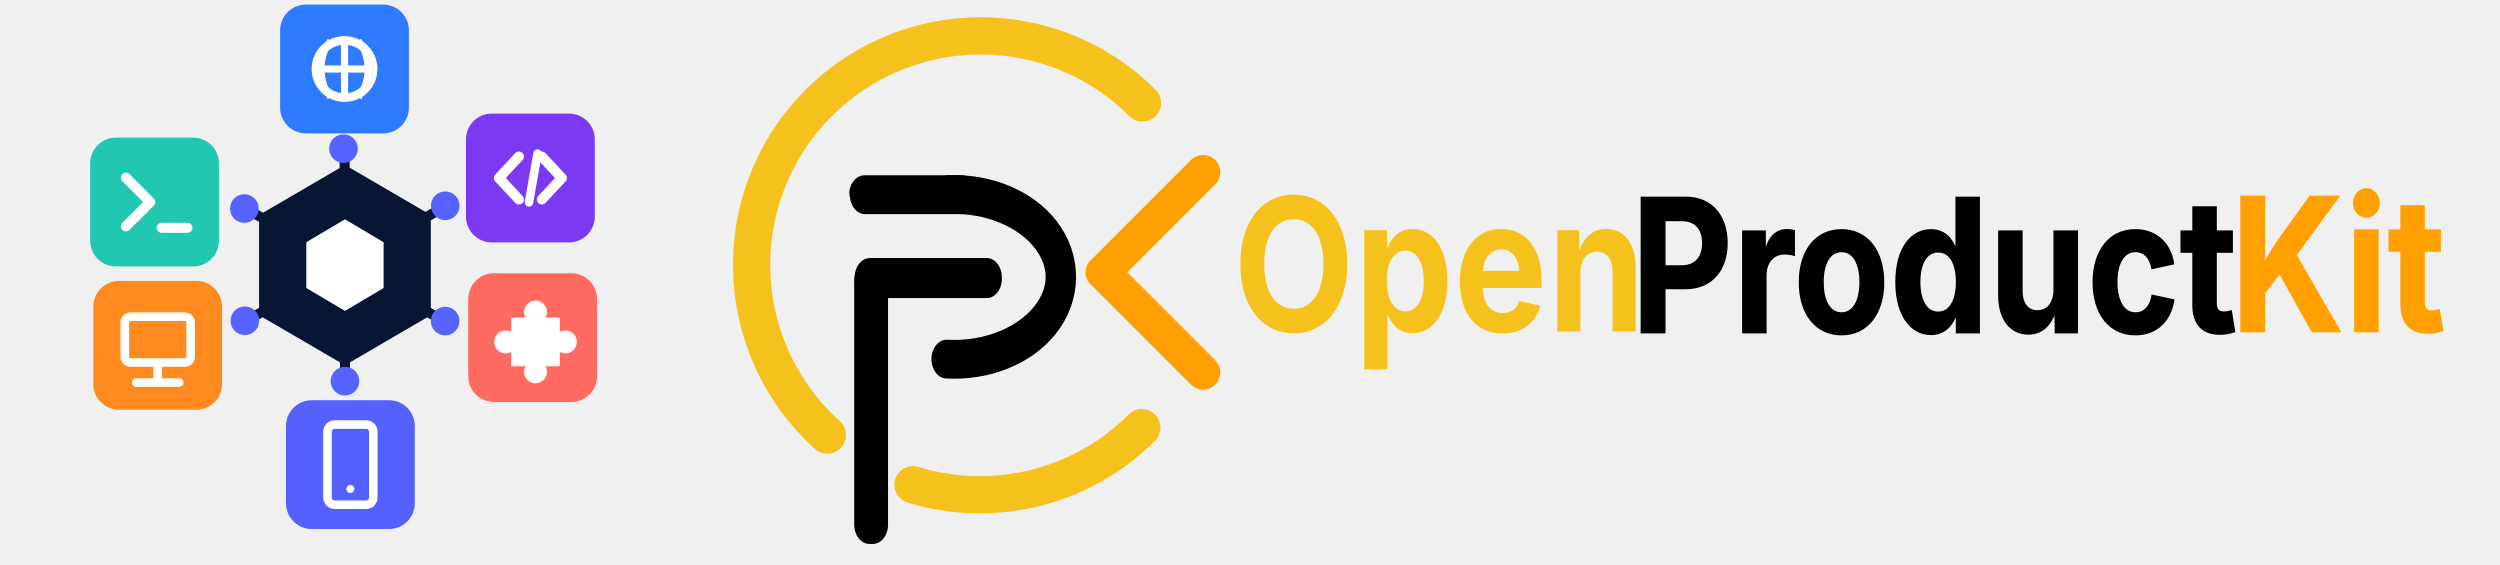
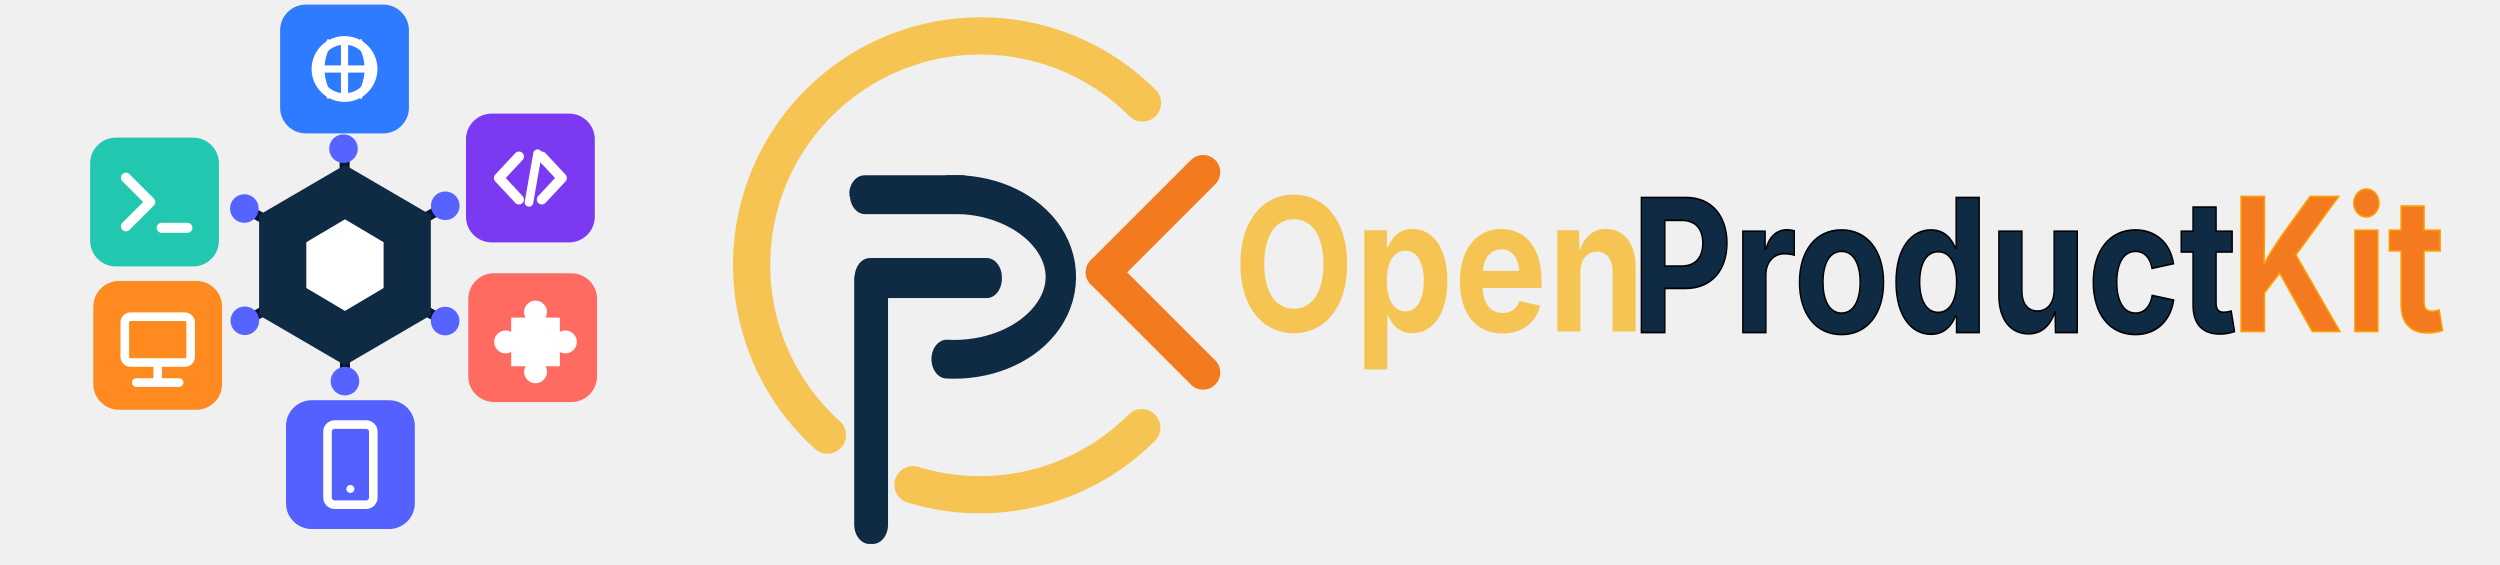
<svg xmlns="http://www.w3.org/2000/svg" viewBox="0 0 1746.875 394.29" role="img" aria-labelledby="title2 desc2" version="1.1" id="svg14" xml:space="preserve" width="1746.875" height="394.29">
  <defs id="defs1">
    <style id="style1">
      .word { font-family: Inter, Arial, Helvetica, sans-serif; font-weight: 700; }
    </style>
    <linearGradient id="orangeGrad" x1="104" y1="80" x2="118" y2="338" gradientUnits="userSpaceOnUse">
      <stop offset="0" stop-color="#E8C85D" id="stop1" style="stop-color:#e61009;stop-opacity:1;" />
      <stop offset="0.45" stop-color="#EB9A42" id="stop2" />
      <stop offset="1" stop-color="#E8452B" id="stop3" />
    </linearGradient>
    <linearGradient id="greenGrad" x1="238" y1="50" x2="446" y2="367" gradientUnits="userSpaceOnUse" gradientTransform="translate(916.1882,565.121)">
      <stop offset="0" stop-color="#8FD38A" id="stop4" />
      <stop offset="0.45" stop-color="#56AE46" id="stop5" />
      <stop offset="1" stop-color="#C4DF9B" id="stop6" />
    </linearGradient>
    <linearGradient id="blueGrad" x1="66" y1="370" x2="332" y2="334" gradientUnits="userSpaceOnUse">
      <stop offset="0" stop-color="#9CC6FF" id="stop7" />
      <stop offset="0.4" stop-color="#4B73FF" id="stop8" />
      <stop offset="1" stop-color="#1B22D5" id="stop9" />
    </linearGradient>
    <linearGradient id="purpleGrad" x1="84" y1="474" x2="150" y2="650" gradientUnits="userSpaceOnUse">
      <stop offset="0" stop-color="#5B12FF" id="stop10" style="stop-color:#8904b4;stop-opacity:1;" />
      <stop offset="1" stop-color="#A46BFF" id="stop11" />
    </linearGradient>
    <linearGradient id="glossVert" x1="0" y1="0" x2="1" y2="0">
      <stop offset="0" stop-color="white" stop-opacity="0.05" id="stop12" />
      <stop offset="0.5" stop-color="white" stop-opacity="0.35" id="stop13" />
      <stop offset="1" stop-color="white" stop-opacity="0.10" id="stop14" />
    </linearGradient>
    <linearGradient id="glossSoft" x1="161.285" y1="71.981" x2="328.88" y2="239.577" gradientTransform="scale(1.426051,0.701237)" gradientUnits="userSpaceOnUse">
      <stop offset="0" stop-color="white" stop-opacity="0.28" id="stop15" />
      <stop offset="1" stop-color="white" stop-opacity="0.06" id="stop16" />
    </linearGradient>
    <linearGradient id="shadowSoft" x1="193.674" y1="382.7" x2="282.86" y2="471.886" gradientTransform="scale(1.156584,0.8646152)" gradientUnits="userSpaceOnUse">
      <stop offset="0" stop-color="#000000" stop-opacity="0.18" id="stop17" />
      <stop offset="1" stop-color="#000000" stop-opacity="0.04" id="stop18" />
    </linearGradient>
    <clipPath id="clipOrange">
      <path d="M 87,80 224,48 149,338 87,356 Z" id="path18" />
    </clipPath>
    <clipPath id="clipBlue">
      <path d="m 66,356 219,-36 c 28,-4 42,11 42,39 0,34 -23,63 -61,72 L 66,475 Z" id="path19" />
    </clipPath>
    <clipPath id="clipPurple">
      <path d="m 85,469 h 64 V 650 H 85 Z" id="path20" />
    </clipPath>
    <clipPath id="clipGreen">
      <path fill-rule="evenodd" clip-rule="evenodd" d="m 224,47 c 60,-12 128,5 179,49 41,36 69,89 75,147 7,62 -12,113 -48,151 -39,42 -92,64 -155,64 -19,0 -32,-15 -32,-33 0,-22 16,-34 39,-36 43,-3 77,-20 103,-46 26,-27 40,-61 40,-100 0,-41 -16,-75 -43,-102 -27,-27 -62,-41 -103,-41 -21,0 -34,-12 -34,-31 0,-12 -10,-19 -21,-22 z" id="path21" />
    </clipPath>
    <clipPath id="clipOrange-5">
      <path d="M 87,80 224,48 149,338 87,356 Z" id="path18-2" />
    </clipPath>
    <style id="style1-9">
      .word { font-family: Inter, Arial, Helvetica, sans-serif; font-weight: 700; }
      .iconText { font-family: Arial, Helvetica, sans-serif; font-weight: 700; }
    </style>
  </defs>
  <g transform="translate(461.6603,39.29013)" id="g13">
    <g id="g29" transform="translate(34,-14)" style="stroke-width:24;stroke-dasharray:none">
-       <path d="M 275,165 345,95" fill="none" stroke="#061b68" stroke-width="24" stroke-linecap="round" id="path3" style="stroke:#ffa000;stroke-width:24;stroke-dasharray:none;stroke-opacity:1" />
-       <path d="m 275,165 70,70" fill="none" stroke="#061b68" stroke-width="24" stroke-linecap="round" id="path4" style="stroke:#ffa000;stroke-width:24;stroke-dasharray:none;stroke-opacity:1" />
+       <path d="M 275,165 345,95" fill="none" stroke="#f47a1f" stroke-width="24" stroke-linecap="round" id="path3" style="stroke:#f47a1f;stroke-width:24;stroke-dasharray:none;stroke-opacity:1" />
+       <path d="m 275,165 70,70" fill="none" stroke="#f47a1f" stroke-width="24" stroke-linecap="round" id="path4" style="stroke:#f47a1f;stroke-width:24;stroke-dasharray:none;stroke-opacity:1" />
    </g>
    <g id="g34" transform="matrix(0.9814098,0,0,1.25173,272.9504,-127.1776)" style="fill:none;fill-opacity:1;stroke-width:21.654;stroke-dasharray:none">
-       <rect style="opacity:1;fill:none;fill-opacity:1;stroke:#000000;stroke-width:21.654;stroke-linecap:round;stroke-linejoin:round;stroke-miterlimit:5;stroke-dasharray:none;stroke-opacity:1;paint-order:markers fill stroke" id="rect31" width="2.436" height="136.165" x="-129.512" y="226.878" />
-       <rect style="opacity:1;fill:none;fill-opacity:1;stroke:#000000;stroke-width:21.654;stroke-linecap:round;stroke-linejoin:round;stroke-miterlimit:5;stroke-dasharray:none;stroke-opacity:1;paint-order:markers fill stroke" id="rect32" width="83.15" height="0.714" x="-129.186" y="225.078" />
-       <path style="opacity:1;fill:none;fill-opacity:1;stroke:#000000;stroke-width:21.654;stroke-linecap:round;stroke-linejoin:round;stroke-miterlimit:5;stroke-dasharray:none;stroke-opacity:1;paint-order:markers fill stroke" id="path33" d="m -73.193,178.86 a 76,46 0 0 1 69.349,22.475 76,46 0 0 1 -0.686,47.611 76,46 0 0 1 -69.986,21.739" />
-       <rect style="opacity:1;fill:none;fill-opacity:1;stroke:#000000;stroke-width:21.654;stroke-linecap:round;stroke-linejoin:round;stroke-miterlimit:5;stroke-dasharray:none;stroke-opacity:1;paint-order:markers fill stroke" id="rect34" width="70" x="-133.125" y="178.885" ry="0.5" height="0.05" />
+       <rect style="opacity:1;fill:none;fill-opacity:1;stroke:#0f2a43;stroke-width:21.654;stroke-linecap:round;stroke-linejoin:round;stroke-miterlimit:5;stroke-dasharray:none;stroke-opacity:1;paint-order:markers fill stroke" id="rect31" width="2.436" height="136.165" x="-129.512" y="226.878" />
+       <rect style="opacity:1;fill:none;fill-opacity:1;stroke:#0f2a43;stroke-width:21.654;stroke-linecap:round;stroke-linejoin:round;stroke-miterlimit:5;stroke-dasharray:none;stroke-opacity:1;paint-order:markers fill stroke" id="rect32" width="83.15" height="0.714" x="-129.186" y="225.078" />
+       <path style="opacity:1;fill:none;fill-opacity:1;stroke:#0f2a43;stroke-width:21.654;stroke-linecap:round;stroke-linejoin:round;stroke-miterlimit:5;stroke-dasharray:none;stroke-opacity:1;paint-order:markers fill stroke" id="path33" d="m -73.193,178.86 a 76,46 0 0 1 69.349,22.475 76,46 0 0 1 -0.686,47.611 76,46 0 0 1 -69.986,21.739" />
+       <rect style="opacity:1;fill:none;fill-opacity:1;stroke:#0f2a43;stroke-width:21.654;stroke-linecap:round;stroke-linejoin:round;stroke-miterlimit:5;stroke-dasharray:none;stroke-opacity:1;paint-order:markers fill stroke" id="rect34" width="70" x="-133.125" y="178.885" ry="0.5" height="0.05" />
    </g>
    <g transform="translate(-0.874856,-18.51265)" id="g13-6" style="stroke-width:26;stroke-dasharray:none">
-       <path style="fill:none;stroke:#f5c11c;stroke-width:26;stroke-linecap:round;stroke-linejoin:round;stroke-miterlimit:5;stroke-dasharray:none;stroke-opacity:1" id="path14-1" d="M 117.339,283.212 A 160,160 0 0 1 68.501,128.316 160,160 0 0 1 180.298,10.507 160,160 0 0 1 337.537,51.171" />
-       <path style="fill:none;stroke:#f5c11c;stroke-width:26;stroke-linecap:round;stroke-linejoin:round;stroke-miterlimit:5;stroke-dasharray:none;stroke-opacity:1" id="path14-5" d="M 337.062,278.062 A 160,160 0 0 1 177.145,317.933" />
+       <path style="fill:none;stroke:#f6c453;stroke-width:26;stroke-linecap:round;stroke-linejoin:round;stroke-miterlimit:5;stroke-dasharray:none;stroke-opacity:1" id="path14-1" d="M 117.339,283.212 A 160,160 0 0 1 68.501,128.316 160,160 0 0 1 180.298,10.507 160,160 0 0 1 337.537,51.171" />
+       <path style="fill:none;stroke:#f6c453;stroke-width:26;stroke-linecap:round;stroke-linejoin:round;stroke-miterlimit:5;stroke-dasharray:none;stroke-opacity:1" id="path14-5" d="M 337.062,278.062 A 160,160 0 0 1 177.145,317.933" />
    </g>
  </g>
  <g id="g1" transform="translate(1178.66,710.7901)">
    <g transform="translate(-1167.623,-731.5429)" id="g23">
      <g id="g2" transform="translate(0,16)">
-         <polygon points="170,225 170,155 230,120 290,155 290,225 230,260 " fill="#091633" id="polygon1" />
-         <polygon points="203,206 203,174 230,158 257,174 257,206 230,222 " fill="#ffffff" id="polygon2" />
        <g stroke="#091633" stroke-width="7" stroke-linecap="round" id="g7">
          <line x1="229.776" y1="152.81" x2="229.776" y2="114.81" id="line2" />
          <line x1="199.339" y1="172.021" x2="161.339" y2="151.021" id="line3" />
          <line x1="260.438" y1="171.013" x2="298.438" y2="150.013" id="line4" />
          <line x1="199.674" y1="207.419" x2="161.674" y2="228.419" id="line5" />
          <line x1="260.305" y1="207.529" x2="298.305" y2="228.529" id="line6" />
          <line x1="230" y1="230" x2="230" y2="268" id="line7" />
        </g>
        <g fill="#5663ff" id="g12">
          <circle cx="228.984" cy="108.633" r="10" id="circle7" />
          <circle cx="159.703" cy="150.462" r="10" id="circle8" />
          <circle cx="300.077" cy="148.531" r="10" id="circle9" />
          <circle cx="160.055" cy="228.885" r="10" id="circle10" />
          <circle cx="300.008" cy="229.098" r="10" id="circle11" />
          <circle cx="230" cy="271.073" r="10" id="circle12" />
        </g>
+         <polygon points="170,225 170,155 230,120 290,155 290,225 230,260 " fill="#091633" id="polygon1" style="fill:#0f2a43;fill-opacity:1" />
+         <polygon points="203,206 203,174 230,158 257,174 257,206 230,222 " fill="#ffffff" id="polygon2" />
      </g>
      <g transform="translate(184.703,23.96436)" id="g15">
        <rect x="0" y="0" width="90" height="90" rx="18" fill="#2f7bff" id="rect12" />
        <circle cx="45" cy="45" r="20" fill="none" stroke="#ffffff" stroke-width="6" id="circle13" />
        <line x1="25" y1="45" x2="65" y2="45" stroke="#ffffff" stroke-width="5" id="line13" />
        <line x1="45" y1="25" x2="45" y2="65" stroke="#ffffff" stroke-width="5" id="line14" />
        <path d="m 35,25 c -8,13 -8,27 0,40" fill="none" stroke="#ffffff" stroke-width="4" id="path14" />
        <path d="m 55,25 c 8,13 8,27 0,40" fill="none" stroke="#ffffff" stroke-width="4" id="path15" />
      </g>
      <g transform="translate(51.94288,116.9216)" id="g16">
        <rect x="0" y="0" width="90" height="90" rx="18" fill="#22c7b0" id="rect15" />
        <path d="M 25,28 42,45 25,62" fill="none" stroke="#ffffff" stroke-width="7" stroke-linecap="round" stroke-linejoin="round" id="path16" />
        <line x1="50" y1="63" x2="68" y2="63" stroke="#ffffff" stroke-width="7" stroke-linecap="round" id="line16" />
      </g>
      <g transform="translate(314.5731,100.1352)" id="g18">
        <rect x="0" y="0" width="90" height="90" rx="18" fill="#7b39f2" id="rect16" />
        <path d="M 37,30 23,45 37,60" fill="none" stroke="#ffffff" stroke-width="7" stroke-linecap="round" stroke-linejoin="round" id="path17" />
        <path d="M 53,30 67,45 53,60" fill="none" stroke="#ffffff" stroke-width="7" stroke-linecap="round" stroke-linejoin="round" id="path18-4" />
        <line x1="44" y1="62" x2="50" y2="28" stroke="#ffffff" stroke-width="6" stroke-linecap="round" id="line18" />
      </g>
      <g transform="translate(54.15996,217.0606)" id="g20">
        <rect x="0" y="0" width="90" height="90" rx="18" fill="#ff8a20" id="rect18" />
        <rect x="22" y="25" width="46" height="32" rx="4" fill="none" stroke="#ffffff" stroke-width="6" id="rect19" />
        <line x1="45" y1="59" x2="45" y2="68" stroke="#ffffff" stroke-width="6" stroke-linecap="round" id="line19" />
        <line x1="30" y1="71" x2="60" y2="71" stroke="#ffffff" stroke-width="6" stroke-linecap="round" id="line20" />
      </g>
      <g transform="translate(316.1568,211.6763)" id="g21">
        <rect x="0" y="0" width="90" height="90" rx="18" fill="#ff6b61" id="rect20" />
        <path d="m 30,31 h 10 a 8,8 0 1 1 14,0 h 10 v 10 a 8,8 0 1 1 0,14 V 65 H 54 A 8,8 0 1 1 40,65 H 30 V 55 a 8,8 0 1 1 0,-14 z" fill="#ffffff" id="path20-8" />
      </g>
      <g transform="translate(188.8007,300.4094)" id="g22">
        <rect x="0" y="0" width="90" height="90" rx="18" fill="#5561ff" id="rect21" />
        <rect x="29" y="17" width="32" height="56" rx="5" fill="none" stroke="#ffffff" stroke-width="6" id="rect22" />
        <circle cx="45" cy="62" r="2.8" fill="#ffffff" id="circle22" />
      </g>
    </g>
  </g>
  <g id="g28" transform="matrix(1,0,0,1.178988,351.6603,-33.64824)">
-     <text x="510" y="225" class="word" font-size="110px" fill="#061b68" id="text13" style="fill:#f5c11c;fill-opacity:1">Open</text>
-     <text x="787.988" y="225.624" class="word" font-size="110px" fill="#061b68" id="text13-8" style="font-weight:700;font-family:Inter, Arial, Helvetica, sans-serif;fill:#000000;fill-opacity:1;stroke:#000000;stroke-opacity:1">Product</text>
-     <text x="1207" y="225" class="word" font-size="110px" fill="#20d0b2" id="text14" style="fill:#ffa000;fill-opacity:1;stroke:#ffa000;stroke-opacity:1">Kit</text>
+     <text x="510" y="225" class="word" font-size="110px" fill="#061b68" id="text13" style="fill:#f6c453;fill-opacity:1">Open</text>
+     <text x="787.988" y="225.624" class="word" font-size="110px" fill="#061b68" id="text13-8" style="font-weight:700;font-family:Inter, Arial, Helvetica, sans-serif;fill:#0f2a43;fill-opacity:1;stroke:#000000;stroke-opacity:1">Product</text>
+     <text x="1207" y="225" class="word" font-size="110px" fill="#20d0b2" id="text14" style="fill:#f47a1f;fill-opacity:1;stroke:#ffa000;stroke-opacity:1">Kit</text>
  </g>
</svg>
